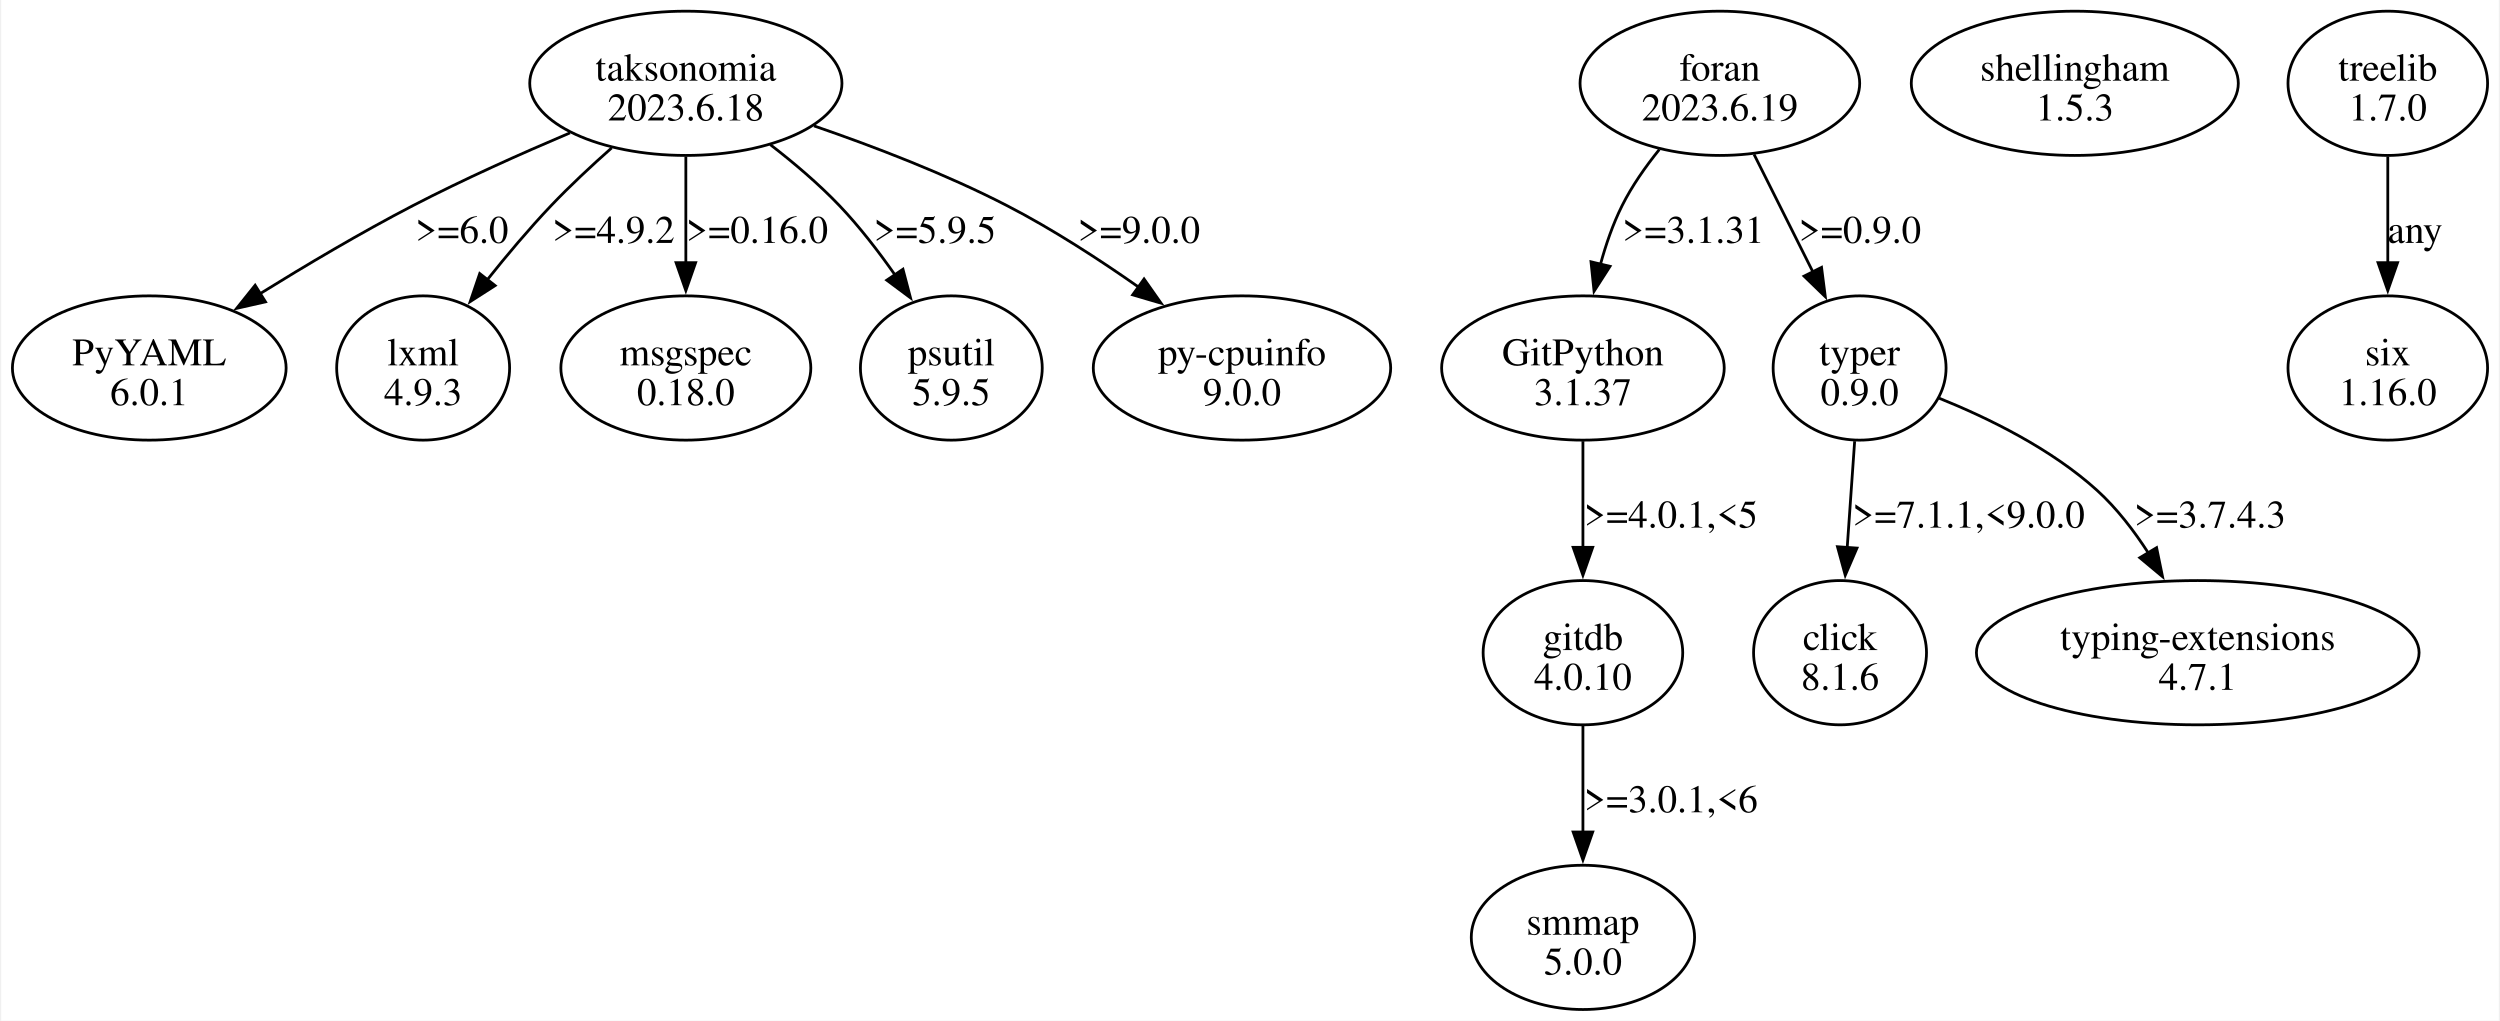
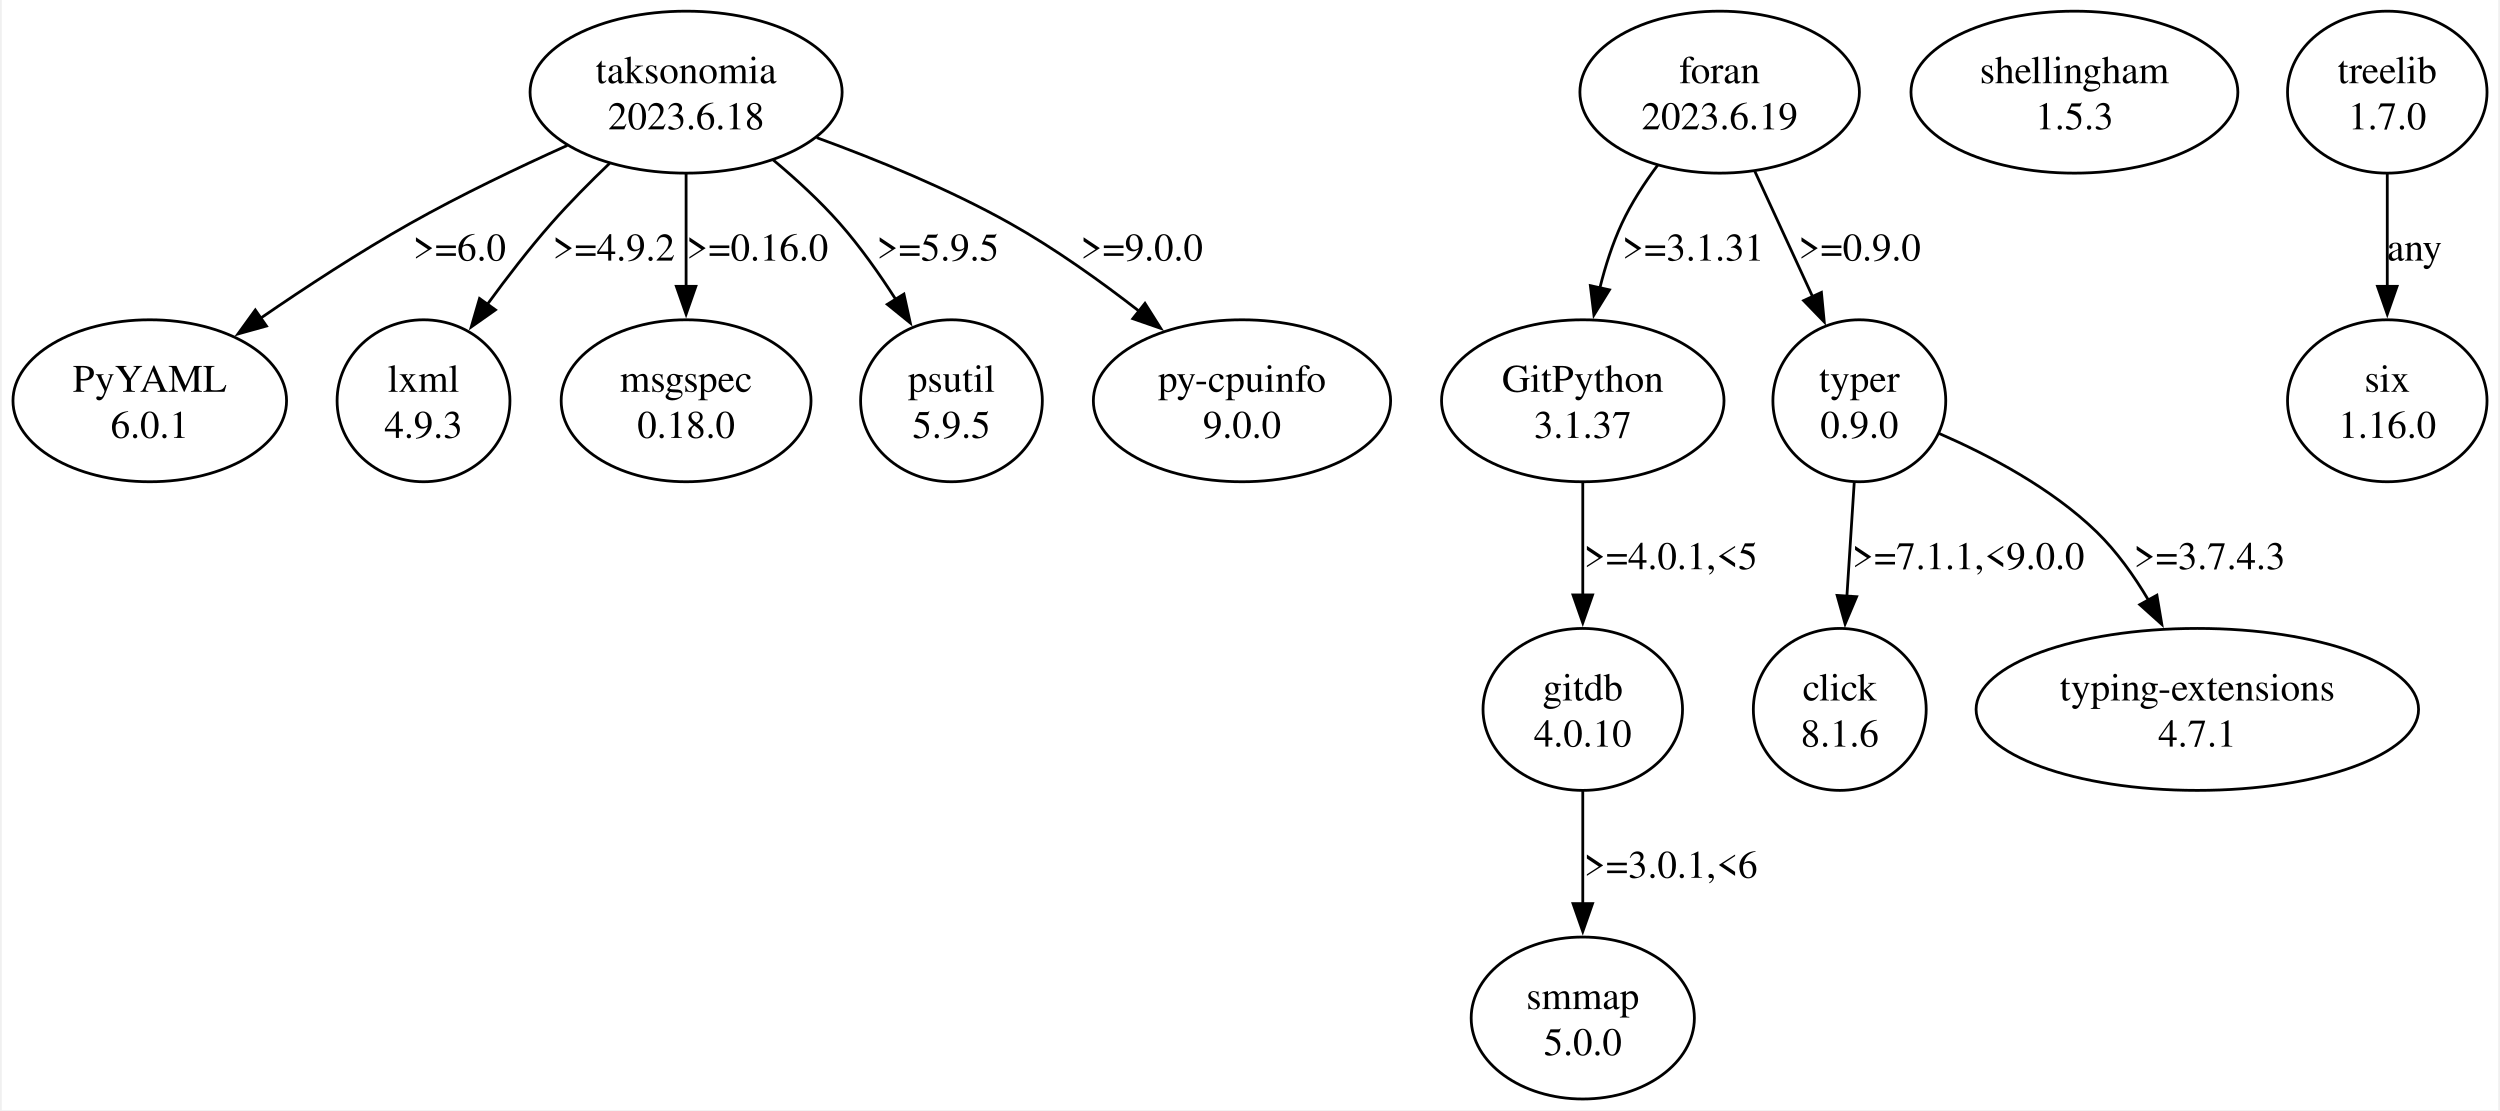
- <svg xmlns="http://www.w3.org/2000/svg" width="894pt" height="365pt" viewBox="0.00 0.00 893.68 365.23">
-   <g id="graph0" class="graph" transform="scale(1 1) rotate(0) translate(4 361.23)">
-     <polygon fill="white" stroke="none" points="-4,4 -4,-361.23 889.68,-361.23 889.68,4 -4,4" />
+ <svg xmlns="http://www.w3.org/2000/svg" width="894pt" height="397pt" viewBox="0.00 0.00 893.68 397.43">
+   <g id="graph0" class="graph" transform="scale(1 1) rotate(0) translate(4 393.43)">
+     <polygon fill="white" stroke="none" points="-4,4 -4,-393.43 889.68,-393.43 889.68,4 -4,4" />
    <g id="node1" class="node">
-       <ellipse fill="none" stroke="black" cx="48.97" cy="-229.55" rx="48.97" ry="25.81" />
-       <text text-anchor="middle" x="48.97" y="-230.5" font-family="Times,serif" font-size="14.00">PyYAML</text>
-       <text text-anchor="middle" x="48.97" y="-216.25" font-family="Times,serif" font-size="14.00">6.0.1</text>
+       <ellipse fill="none" stroke="black" cx="48.97" cy="-249.96" rx="48.97" ry="28.99" />
+       <text text-anchor="middle" x="48.97" y="-253.16" font-family="Times,serif" font-size="14.00">PyYAML</text>
+       <text text-anchor="middle" x="48.97" y="-236.66" font-family="Times,serif" font-size="14.00">6.0.1</text>
    </g>
    <g id="node2" class="node">
-       <ellipse fill="none" stroke="black" cx="610.97" cy="-331.42" rx="50.03" ry="25.81" />
-       <text text-anchor="middle" x="610.97" y="-332.37" font-family="Times,serif" font-size="14.00">foran</text>
-       <text text-anchor="middle" x="610.97" y="-318.12" font-family="Times,serif" font-size="14.00">2023.6.19</text>
+       <ellipse fill="none" stroke="black" cx="610.97" cy="-360.44" rx="50.03" ry="28.99" />
+       <text text-anchor="middle" x="610.97" y="-363.64" font-family="Times,serif" font-size="14.00">foran</text>
+       <text text-anchor="middle" x="610.97" y="-347.14" font-family="Times,serif" font-size="14.00">2023.6.19</text>
    </g>
    <g id="node3" class="node">
-       <ellipse fill="none" stroke="black" cx="561.97" cy="-229.55" rx="50.56" ry="25.81" />
-       <text text-anchor="middle" x="561.97" y="-230.5" font-family="Times,serif" font-size="14.00">GitPython</text>
-       <text text-anchor="middle" x="561.97" y="-216.25" font-family="Times,serif" font-size="14.00">3.1.37</text>
+       <ellipse fill="none" stroke="black" cx="561.97" cy="-249.96" rx="50.56" ry="28.99" />
+       <text text-anchor="middle" x="561.97" y="-253.16" font-family="Times,serif" font-size="14.00">GitPython</text>
+       <text text-anchor="middle" x="561.97" y="-236.66" font-family="Times,serif" font-size="14.00">3.1.37</text>
    </g>
    <g id="edge1" class="edge">
-       <path fill="none" stroke="black" d="M589.31,-307.73C584.34,-301.57 579.48,-294.65 575.97,-287.61 572.71,-281.08 570.18,-273.74 568.22,-266.56" />
-       <polygon fill="black" stroke="black" points="571.67,-265.93 565.95,-257.01 564.86,-267.55 571.67,-265.93" />
-       <text text-anchor="middle" x="601.47" y="-274.31" font-family="Times,serif" font-size="14.00">&gt;=3.1.31</text>
+       <path fill="none" stroke="black" d="M588.89,-334.44C584.04,-327.95 579.35,-320.73 575.97,-313.45 572.63,-306.27 570.06,-298.25 568.1,-290.41" />
+       <polygon fill="black" stroke="black" points="571.52,-289.67 565.96,-280.65 564.68,-291.17 571.52,-289.67" />
+       <text text-anchor="middle" x="601.47" y="-300.15" font-family="Times,serif" font-size="14.00">&gt;=3.1.31</text>
    </g>
    <g id="node4" class="node">
-       <ellipse fill="none" stroke="black" cx="660.97" cy="-229.55" rx="30.94" ry="25.81" />
-       <text text-anchor="middle" x="660.97" y="-230.5" font-family="Times,serif" font-size="14.00">typer</text>
-       <text text-anchor="middle" x="660.97" y="-216.25" font-family="Times,serif" font-size="14.00">0.9.0</text>
+       <ellipse fill="none" stroke="black" cx="660.97" cy="-249.96" rx="30.94" ry="28.99" />
+       <text text-anchor="middle" x="660.97" y="-253.16" font-family="Times,serif" font-size="14.00">typer</text>
+       <text text-anchor="middle" x="660.97" y="-236.66" font-family="Times,serif" font-size="14.00">0.9.0</text>
    </g>
    <g id="edge2" class="edge">
-       <path fill="none" stroke="black" d="M623.2,-305.99C629.56,-293.28 637.42,-277.58 644.33,-263.79" />
-       <polygon fill="black" stroke="black" points="647.35,-265.56 648.7,-255.05 641.09,-262.42 647.35,-265.56" />
-       <text text-anchor="middle" x="661.09" y="-274.31" font-family="Times,serif" font-size="14.00">&gt;=0.9.0</text>
+       <path fill="none" stroke="black" d="M623.58,-332.06C629.87,-318.43 637.55,-301.76 644.31,-287.09" />
+       <polygon fill="black" stroke="black" points="647.4,-288.75 648.41,-278.2 641.04,-285.82 647.4,-288.75" />
+       <text text-anchor="middle" x="661.09" y="-300.15" font-family="Times,serif" font-size="14.00">&gt;=0.9.0</text>
    </g>
    <g id="node7" class="node">
-       <ellipse fill="none" stroke="black" cx="561.97" cy="-127.68" rx="35.71" ry="25.81" />
-       <text text-anchor="middle" x="561.97" y="-128.63" font-family="Times,serif" font-size="14.00">gitdb</text>
-       <text text-anchor="middle" x="561.97" y="-114.38" font-family="Times,serif" font-size="14.00">4.0.10</text>
+       <ellipse fill="none" stroke="black" cx="561.97" cy="-139.47" rx="35.71" ry="28.99" />
+       <text text-anchor="middle" x="561.97" y="-142.67" font-family="Times,serif" font-size="14.00">gitdb</text>
+       <text text-anchor="middle" x="561.97" y="-126.17" font-family="Times,serif" font-size="14.00">4.0.10</text>
    </g>
    <g id="edge5" class="edge">
-       <path fill="none" stroke="black" d="M561.97,-203.35C561.97,-191.75 561.97,-177.79 561.97,-165.08" />
-       <polygon fill="black" stroke="black" points="565.47,-165.38 561.97,-155.38 558.47,-165.38 565.47,-165.38" />
-       <text text-anchor="middle" x="593.47" y="-172.44" font-family="Times,serif" font-size="14.00">&gt;=4.0.1,&lt;5</text>
+       <path fill="none" stroke="black" d="M561.97,-220.74C561.97,-208.4 561.97,-193.72 561.97,-180.3" />
+       <polygon fill="black" stroke="black" points="565.47,-180.44 561.97,-170.44 558.47,-180.44 565.47,-180.44" />
+       <text text-anchor="middle" x="593.47" y="-189.67" font-family="Times,serif" font-size="14.00">&gt;=4.0.1,&lt;5</text>
    </g>
    <g id="node5" class="node">
-       <ellipse fill="none" stroke="black" cx="653.97" cy="-127.68" rx="30.94" ry="25.81" />
-       <text text-anchor="middle" x="653.97" y="-128.63" font-family="Times,serif" font-size="14.00">click</text>
-       <text text-anchor="middle" x="653.97" y="-114.38" font-family="Times,serif" font-size="14.00">8.1.6</text>
+       <ellipse fill="none" stroke="black" cx="653.97" cy="-139.47" rx="30.94" ry="28.99" />
+       <text text-anchor="middle" x="653.97" y="-142.67" font-family="Times,serif" font-size="14.00">click</text>
+       <text text-anchor="middle" x="653.97" y="-126.17" font-family="Times,serif" font-size="14.00">8.1.6</text>
    </g>
    <g id="edge3" class="edge">
-       <path fill="none" stroke="black" d="M659.2,-203.35C658.39,-191.75 657.41,-177.79 656.52,-165.08" />
-       <polygon fill="black" stroke="black" points="660.03,-165.11 655.84,-155.38 653.05,-165.6 660.03,-165.11" />
-       <text text-anchor="middle" x="699.97" y="-172.44" font-family="Times,serif" font-size="14.00">&gt;=7.1.1,&lt;9.0.0</text>
+       <path fill="none" stroke="black" d="M659.15,-220.74C658.34,-208.31 657.39,-193.49 656.52,-179.99" />
+       <polygon fill="black" stroke="black" points="660.01,-179.82 655.88,-170.06 653.03,-180.27 660.01,-179.82" />
+       <text text-anchor="middle" x="699.97" y="-189.67" font-family="Times,serif" font-size="14.00">&gt;=7.1.1,&lt;9.0.0</text>
    </g>
    <g id="node6" class="node">
-       <ellipse fill="none" stroke="black" cx="781.97" cy="-127.68" rx="79.2" ry="25.81" />
-       <text text-anchor="middle" x="781.97" y="-128.63" font-family="Times,serif" font-size="14.00">typing-extensions</text>
-       <text text-anchor="middle" x="781.97" y="-114.38" font-family="Times,serif" font-size="14.00">4.7.1</text>
+       <ellipse fill="none" stroke="black" cx="781.97" cy="-139.47" rx="79.2" ry="28.99" />
+       <text text-anchor="middle" x="781.97" y="-142.67" font-family="Times,serif" font-size="14.00">typing-extensions</text>
+       <text text-anchor="middle" x="781.97" y="-126.17" font-family="Times,serif" font-size="14.00">4.7.1</text>
    </g>
    <g id="edge4" class="edge">
-       <path fill="none" stroke="black" d="M689.31,-218.79C707.06,-211.65 729.58,-200.62 745.97,-185.74 752.99,-179.36 759.18,-171.3 764.35,-163.26" />
-       <polygon fill="black" stroke="black" points="767.24,-165.26 769.37,-154.88 761.23,-161.66 767.24,-165.26" />
-       <text text-anchor="middle" x="786.34" y="-172.44" font-family="Times,serif" font-size="14.00">&gt;=3.7.4.3</text>
+       <path fill="none" stroke="black" d="M689.51,-238.26C707.32,-230.52 729.86,-218.65 745.97,-202.97 753.12,-196 759.32,-187.3 764.45,-178.63" />
+       <polygon fill="black" stroke="black" points="767.5,-180.35 769.26,-169.9 761.37,-176.98 767.5,-180.35" />
+       <text text-anchor="middle" x="786.34" y="-189.67" font-family="Times,serif" font-size="14.00">&gt;=3.7.4.3</text>
    </g>
    <g id="node8" class="node">
-       <ellipse fill="none" stroke="black" cx="561.97" cy="-25.81" rx="39.95" ry="25.81" />
-       <text text-anchor="middle" x="561.97" y="-26.76" font-family="Times,serif" font-size="14.00">smmap</text>
-       <text text-anchor="middle" x="561.97" y="-12.51" font-family="Times,serif" font-size="14.00">5.0.0</text>
+       <ellipse fill="none" stroke="black" cx="561.97" cy="-28.99" rx="39.95" ry="28.99" />
+       <text text-anchor="middle" x="561.97" y="-32.19" font-family="Times,serif" font-size="14.00">smmap</text>
+       <text text-anchor="middle" x="561.97" y="-15.69" font-family="Times,serif" font-size="14.00">5.0.0</text>
    </g>
    <g id="edge6" class="edge">
-       <path fill="none" stroke="black" d="M561.97,-101.48C561.97,-89.89 561.97,-75.92 561.97,-63.21" />
-       <polygon fill="black" stroke="black" points="565.47,-63.52 561.97,-53.52 558.47,-63.52 565.47,-63.52" />
-       <text text-anchor="middle" x="593.47" y="-70.57" font-family="Times,serif" font-size="14.00">&gt;=3.0.1,&lt;6</text>
+       <path fill="none" stroke="black" d="M561.97,-110.25C561.97,-97.92 561.97,-83.24 561.97,-69.82" />
+       <polygon fill="black" stroke="black" points="565.47,-69.96 561.97,-59.96 558.47,-69.96 565.47,-69.96" />
+       <text text-anchor="middle" x="593.47" y="-79.18" font-family="Times,serif" font-size="14.00">&gt;=3.0.1,&lt;6</text>
    </g>
    <g id="node9" class="node">
-       <ellipse fill="none" stroke="black" cx="737.97" cy="-331.42" rx="58.51" ry="25.81" />
-       <text text-anchor="middle" x="737.97" y="-332.37" font-family="Times,serif" font-size="14.00">shellingham</text>
-       <text text-anchor="middle" x="737.97" y="-318.12" font-family="Times,serif" font-size="14.00">1.5.3</text>
+       <ellipse fill="none" stroke="black" cx="737.97" cy="-360.44" rx="58.51" ry="28.99" />
+       <text text-anchor="middle" x="737.97" y="-363.64" font-family="Times,serif" font-size="14.00">shellingham</text>
+       <text text-anchor="middle" x="737.97" y="-347.14" font-family="Times,serif" font-size="14.00">1.5.3</text>
    </g>
    <g id="node10" class="node">
-       <ellipse fill="none" stroke="black" cx="240.97" cy="-331.42" rx="55.86" ry="25.81" />
-       <text text-anchor="middle" x="240.97" y="-332.37" font-family="Times,serif" font-size="14.00">taksonomia</text>
-       <text text-anchor="middle" x="240.97" y="-318.12" font-family="Times,serif" font-size="14.00">2023.6.18</text>
+       <ellipse fill="none" stroke="black" cx="240.97" cy="-360.44" rx="55.86" ry="28.99" />
+       <text text-anchor="middle" x="240.97" y="-363.64" font-family="Times,serif" font-size="14.00">taksonomia</text>
+       <text text-anchor="middle" x="240.97" y="-347.14" font-family="Times,serif" font-size="14.00">2023.6.18</text>
    </g>
    <g id="edge7" class="edge">
-       <path fill="none" stroke="black" d="M199.5,-313.68C181.9,-306.22 161.31,-296.99 143.22,-287.61 124.77,-278.03 105,-266.31 88.35,-255.98" />
-       <polygon fill="black" stroke="black" points="90.56,-253.23 80.23,-250.89 86.85,-259.16 90.56,-253.23" />
-       <text text-anchor="middle" x="160.84" y="-274.31" font-family="Times,serif" font-size="14.00">&gt;=6.0</text>
+       <path fill="none" stroke="black" d="M198.44,-341.37C180.74,-333.41 160.18,-323.57 142.22,-313.45 124.05,-303.21 104.78,-290.61 88.5,-279.42" />
+       <polygon fill="black" stroke="black" points="90.74,-276.72 80.54,-273.88 86.75,-282.46 90.74,-276.72" />
+       <text text-anchor="middle" x="159.84" y="-300.15" font-family="Times,serif" font-size="14.00">&gt;=6.0</text>
    </g>
    <g id="node11" class="node">
-       <ellipse fill="none" stroke="black" cx="146.97" cy="-229.55" rx="30.94" ry="25.81" />
-       <text text-anchor="middle" x="146.97" y="-230.5" font-family="Times,serif" font-size="14.00">lxml</text>
-       <text text-anchor="middle" x="146.97" y="-216.25" font-family="Times,serif" font-size="14.00">4.9.3</text>
+       <ellipse fill="none" stroke="black" cx="146.97" cy="-249.96" rx="30.94" ry="28.99" />
+       <text text-anchor="middle" x="146.97" y="-253.16" font-family="Times,serif" font-size="14.00">lxml</text>
+       <text text-anchor="middle" x="146.97" y="-236.66" font-family="Times,serif" font-size="14.00">4.9.3</text>
    </g>
    <g id="edge8" class="edge">
-       <path fill="none" stroke="black" d="M214.43,-308.31C207.16,-301.87 199.43,-294.67 192.72,-287.61 184.86,-279.34 176.88,-269.86 169.84,-261.02" />
-       <polygon fill="black" stroke="black" points="172.73,-259.04 163.81,-253.32 167.22,-263.35 172.73,-259.04" />
-       <text text-anchor="middle" x="215.09" y="-274.31" font-family="Times,serif" font-size="14.00">&gt;=4.9.2</text>
+       <path fill="none" stroke="black" d="M213.58,-334.95C206.53,-328.21 199.13,-320.75 192.72,-313.45 184.8,-304.43 176.84,-294.11 169.83,-284.48" />
+       <polygon fill="black" stroke="black" points="172.72,-282.5 164.06,-276.39 167.02,-286.57 172.72,-282.5" />
+       <text text-anchor="middle" x="215.09" y="-300.15" font-family="Times,serif" font-size="14.00">&gt;=4.9.2</text>
    </g>
    <g id="node12" class="node">
-       <ellipse fill="none" stroke="black" cx="240.97" cy="-229.55" rx="44.72" ry="25.81" />
-       <text text-anchor="middle" x="240.97" y="-230.5" font-family="Times,serif" font-size="14.00">msgspec</text>
-       <text text-anchor="middle" x="240.97" y="-216.25" font-family="Times,serif" font-size="14.00">0.18.0</text>
+       <ellipse fill="none" stroke="black" cx="240.97" cy="-249.96" rx="44.72" ry="28.99" />
+       <text text-anchor="middle" x="240.97" y="-253.16" font-family="Times,serif" font-size="14.00">msgspec</text>
+       <text text-anchor="middle" x="240.97" y="-236.66" font-family="Times,serif" font-size="14.00">0.18.0</text>
    </g>
    <g id="edge9" class="edge">
-       <path fill="none" stroke="black" d="M240.97,-305.21C240.97,-293.62 240.97,-279.65 240.97,-266.95" />
-       <polygon fill="black" stroke="black" points="244.47,-267.25 240.97,-257.25 237.47,-267.25 244.47,-267.25" />
-       <text text-anchor="middle" x="266.47" y="-274.31" font-family="Times,serif" font-size="14.00">&gt;=0.16.0</text>
+       <path fill="none" stroke="black" d="M240.97,-331.22C240.97,-318.89 240.97,-304.2 240.97,-290.78" />
+       <polygon fill="black" stroke="black" points="244.47,-290.93 240.97,-280.93 237.47,-290.93 244.47,-290.93" />
+       <text text-anchor="middle" x="266.47" y="-300.15" font-family="Times,serif" font-size="14.00">&gt;=0.16.0</text>
    </g>
    <g id="node13" class="node">
-       <ellipse fill="none" stroke="black" cx="335.97" cy="-229.55" rx="32.53" ry="25.81" />
-       <text text-anchor="middle" x="335.97" y="-230.5" font-family="Times,serif" font-size="14.00">psutil</text>
-       <text text-anchor="middle" x="335.97" y="-216.25" font-family="Times,serif" font-size="14.00">5.9.5</text>
+       <ellipse fill="none" stroke="black" cx="335.97" cy="-249.96" rx="32.53" ry="28.99" />
+       <text text-anchor="middle" x="335.97" y="-253.16" font-family="Times,serif" font-size="14.00">psutil</text>
+       <text text-anchor="middle" x="335.97" y="-236.66" font-family="Times,serif" font-size="14.00">5.9.5</text>
    </g>
    <g id="edge10" class="edge">
-       <path fill="none" stroke="black" d="M271.17,-309.49C279.64,-302.96 288.54,-295.41 295.97,-287.61 303.12,-280.09 309.96,-271.21 315.91,-262.72" />
-       <polygon fill="black" stroke="black" points="318.66,-264.9 321.36,-254.65 312.86,-260.98 318.66,-264.9" />
-       <text text-anchor="middle" x="330.09" y="-274.31" font-family="Times,serif" font-size="14.00">&gt;=5.9.5</text>
+       <path fill="none" stroke="black" d="M272.16,-336.16C280.37,-329.31 288.89,-321.48 295.97,-313.45 303.22,-305.21 310.07,-295.54 315.99,-286.29" />
+       <polygon fill="black" stroke="black" points="318.95,-288.16 321.23,-277.81 313,-284.48 318.95,-288.16" />
+       <text text-anchor="middle" x="331.09" y="-300.15" font-family="Times,serif" font-size="14.00">&gt;=5.9.5</text>
    </g>
    <g id="node14" class="node">
-       <ellipse fill="none" stroke="black" cx="439.97" cy="-229.55" rx="53.21" ry="25.81" />
-       <text text-anchor="middle" x="439.97" y="-230.5" font-family="Times,serif" font-size="14.00">py-cpuinfo</text>
-       <text text-anchor="middle" x="439.97" y="-216.25" font-family="Times,serif" font-size="14.00">9.0.0</text>
+       <ellipse fill="none" stroke="black" cx="439.97" cy="-249.96" rx="53.21" ry="28.99" />
+       <text text-anchor="middle" x="439.97" y="-253.16" font-family="Times,serif" font-size="14.00">py-cpuinfo</text>
+       <text text-anchor="middle" x="439.97" y="-236.66" font-family="Times,serif" font-size="14.00">9.0.0</text>
    </g>
    <g id="edge11" class="edge">
-       <path fill="none" stroke="black" d="M286.83,-316.18C308.34,-308.79 334.01,-298.94 355.97,-287.61 372.16,-279.25 388.97,-268.34 403.26,-258.3" />
-       <polygon fill="black" stroke="black" points="404.93,-261.41 411.02,-252.74 400.85,-255.72 404.93,-261.41" />
-       <text text-anchor="middle" x="403.09" y="-274.31" font-family="Times,serif" font-size="14.00">&gt;=9.0.0</text>
+       <path fill="none" stroke="black" d="M287.72,-344.15C309.4,-336.25 335.15,-325.69 356.97,-313.45 372.97,-304.47 389.36,-292.76 403.3,-281.91" />
+       <polygon fill="black" stroke="black" points="405.24,-284.84 410.89,-275.88 400.89,-279.35 405.24,-284.84" />
+       <text text-anchor="middle" x="404.09" y="-300.15" font-family="Times,serif" font-size="14.00">&gt;=9.0.0</text>
    </g>
    <g id="node15" class="node">
-       <ellipse fill="none" stroke="black" cx="849.97" cy="-331.42" rx="35.71" ry="25.81" />
-       <text text-anchor="middle" x="849.97" y="-332.37" font-family="Times,serif" font-size="14.00">treelib</text>
-       <text text-anchor="middle" x="849.97" y="-318.12" font-family="Times,serif" font-size="14.00">1.7.0</text>
+       <ellipse fill="none" stroke="black" cx="849.97" cy="-360.44" rx="35.71" ry="28.99" />
+       <text text-anchor="middle" x="849.97" y="-363.64" font-family="Times,serif" font-size="14.00">treelib</text>
+       <text text-anchor="middle" x="849.97" y="-347.14" font-family="Times,serif" font-size="14.00">1.7.0</text>
    </g>
    <g id="node16" class="node">
-       <ellipse fill="none" stroke="black" cx="849.97" cy="-229.55" rx="35.71" ry="25.81" />
-       <text text-anchor="middle" x="849.97" y="-230.5" font-family="Times,serif" font-size="14.00">six</text>
-       <text text-anchor="middle" x="849.97" y="-216.25" font-family="Times,serif" font-size="14.00">1.16.0</text>
+       <ellipse fill="none" stroke="black" cx="849.97" cy="-249.96" rx="35.71" ry="28.99" />
+       <text text-anchor="middle" x="849.97" y="-253.16" font-family="Times,serif" font-size="14.00">six</text>
+       <text text-anchor="middle" x="849.97" y="-236.66" font-family="Times,serif" font-size="14.00">1.16.0</text>
    </g>
    <g id="edge12" class="edge">
-       <path fill="none" stroke="black" d="M849.97,-305.21C849.97,-293.62 849.97,-279.65 849.97,-266.95" />
-       <polygon fill="black" stroke="black" points="853.47,-267.25 849.97,-257.25 846.47,-267.25 853.47,-267.25" />
-       <text text-anchor="middle" x="859.72" y="-274.31" font-family="Times,serif" font-size="14.00">any</text>
+       <path fill="none" stroke="black" d="M849.97,-331.22C849.97,-318.89 849.97,-304.2 849.97,-290.78" />
+       <polygon fill="black" stroke="black" points="853.47,-290.93 849.97,-280.93 846.47,-290.93 853.47,-290.93" />
+       <text text-anchor="middle" x="859.72" y="-300.15" font-family="Times,serif" font-size="14.00">any</text>
    </g>
  </g>
</svg>
